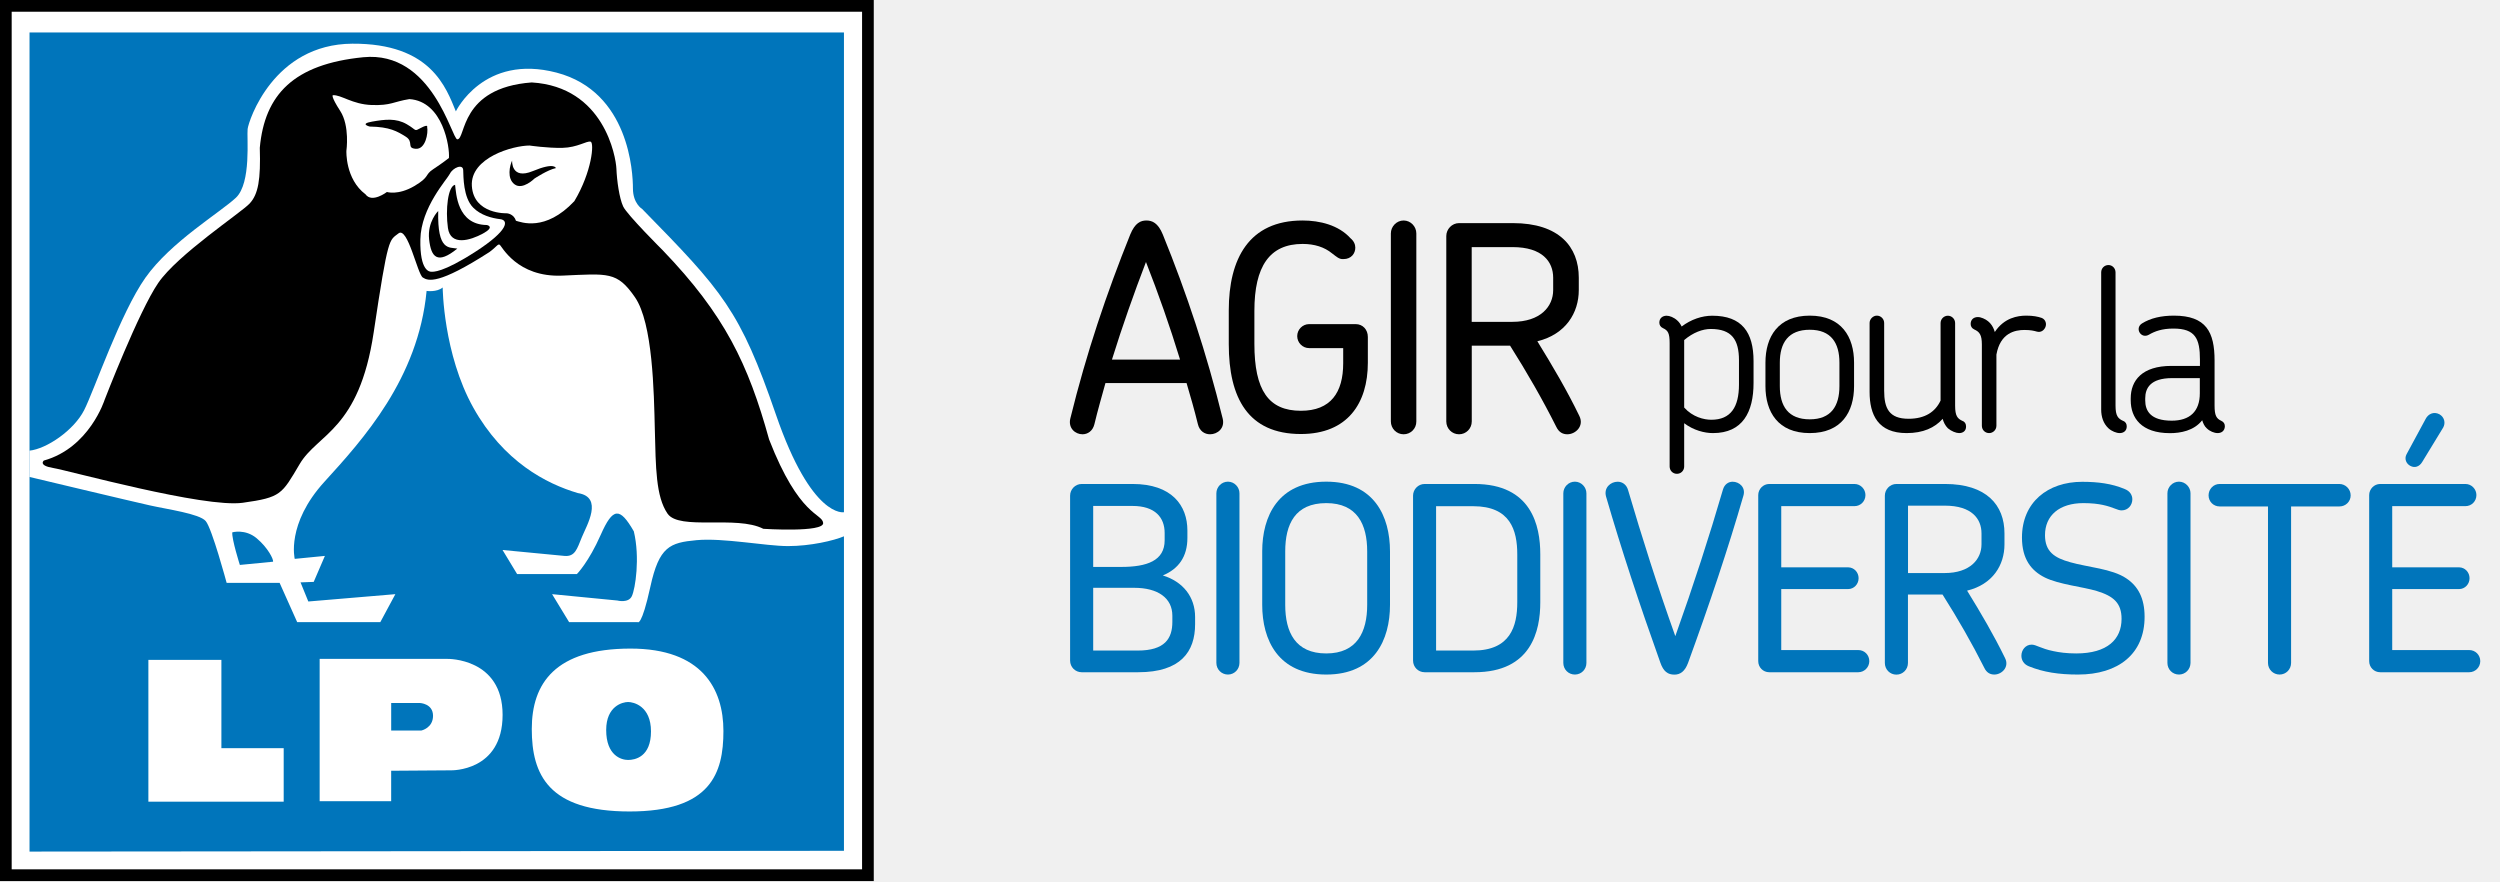
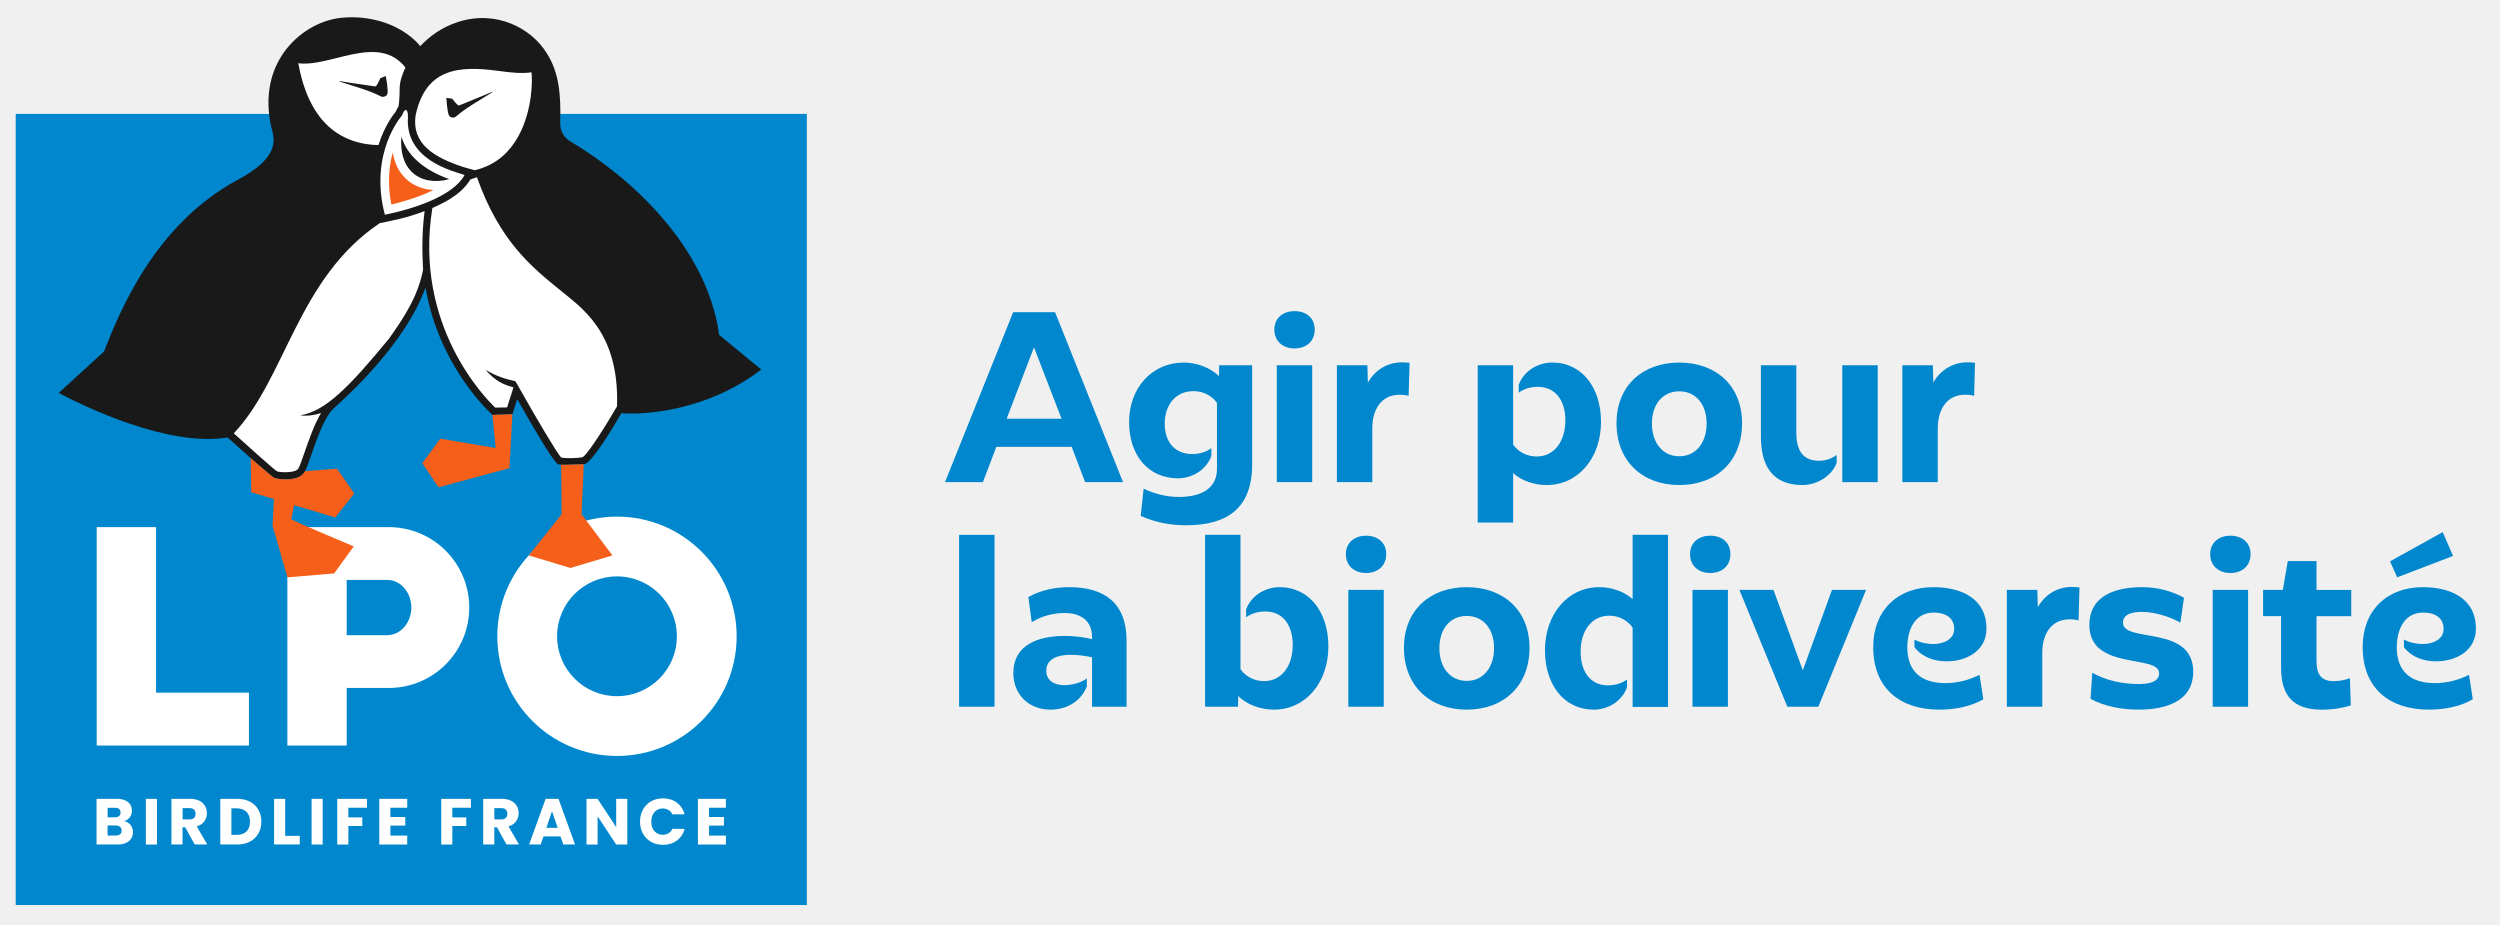
- <svg xmlns="http://www.w3.org/2000/svg" width="122" height="43" viewBox="0 0 122 43" fill="none">
-   <g clip-path="url(#clip0)">
-     <path d="M59.052 21.193C58.789 21.193 58.539 21.038 58.458 20.704C58.29 20.019 58.099 19.351 57.904 18.693H53.946C53.764 19.351 53.57 20.019 53.406 20.704C53.324 21.038 53.075 21.193 52.825 21.193C52.48 21.193 52.118 20.901 52.231 20.425C53.02 17.215 54.004 14.308 55.155 11.446C55.39 10.874 55.667 10.76 55.944 10.76C56.22 10.76 56.511 10.87 56.746 11.446C57.908 14.308 58.878 17.215 59.667 20.425C59.786 20.901 59.41 21.193 59.052 21.193ZM55.923 12.786C55.329 14.335 54.776 15.899 54.263 17.549H57.587C57.084 15.903 56.531 14.335 55.923 12.786Z" fill="black" />
-     <path d="M63.482 21.18C60.907 21.18 59.964 19.419 59.964 16.795V15.145C59.964 12.631 60.947 10.76 63.564 10.76C64.407 10.76 65.323 10.984 65.903 11.625C66.071 11.763 66.139 11.931 66.139 12.086C66.139 12.365 65.945 12.644 65.558 12.644C65.35 12.658 65.227 12.531 65.005 12.365C64.633 12.059 64.148 11.904 63.567 11.904C61.948 11.904 61.214 13.006 61.214 15.172V16.778C61.214 19.054 61.907 20.046 63.485 20.046C64.94 20.046 65.548 19.154 65.548 17.728V16.988H63.885C63.567 16.988 63.304 16.723 63.304 16.402C63.304 16.082 63.567 15.817 63.885 15.817H66.156C66.501 15.817 66.751 16.082 66.751 16.444V17.701C66.751 19.671 65.767 21.18 63.482 21.18Z" fill="black" />
-     <path d="M68.496 21.193C68.151 21.193 67.874 20.914 67.874 20.563V11.391C67.874 11.056 68.151 10.76 68.496 10.76C68.841 10.76 69.117 11.053 69.117 11.391V20.567C69.121 20.914 68.844 21.193 68.496 21.193Z" fill="black" />
-     <path d="M76.488 21.193C76.266 21.193 76.075 21.097 75.948 20.832C75.282 19.506 74.521 18.18 73.691 16.867H71.822V20.567C71.822 20.914 71.546 21.193 71.201 21.193C70.856 21.193 70.579 20.914 70.579 20.567V11.518C70.579 11.184 70.856 10.888 71.201 10.888H73.831C76.075 10.888 77.045 12.035 77.045 13.554V14.153C77.045 15.269 76.406 16.316 75.023 16.654C75.771 17.869 76.478 19.068 77.072 20.298C77.318 20.79 76.888 21.193 76.488 21.193ZM75.795 13.554C75.795 12.772 75.269 12.059 73.814 12.059H71.819V15.706H73.8C75.183 15.706 75.795 14.952 75.795 14.156V13.554Z" fill="black" />
-     <path d="M55.547 32.805H52.784C52.474 32.805 52.221 32.553 52.221 32.236V24.187C52.221 23.884 52.47 23.618 52.784 23.618H55.271C57.184 23.618 57.945 24.666 57.945 25.888V26.253C57.945 27.173 57.508 27.765 56.746 28.082C57.733 28.386 58.321 29.13 58.321 30.111V30.452C58.324 31.809 57.61 32.805 55.547 32.805ZM56.835 26.012C56.835 25.255 56.374 24.69 55.261 24.69H53.348V27.666H54.711C55.974 27.666 56.835 27.363 56.835 26.367V26.012ZM57.211 30.046C57.211 29.188 56.511 28.685 55.349 28.685H53.348V31.747H55.523C56.849 31.747 57.211 31.155 57.211 30.349V30.046Z" fill="#0075BB" />
-     <path d="M59.923 32.918C59.612 32.918 59.359 32.667 59.359 32.35V24.073C59.359 23.77 59.609 23.505 59.923 23.505C60.237 23.505 60.486 23.77 60.486 24.073V32.353C60.483 32.667 60.234 32.918 59.923 32.918Z" fill="#0075BB" />
-     <path d="M64.721 32.918C62.371 32.918 61.596 31.23 61.596 29.515V26.908C61.596 25.192 62.371 23.505 64.721 23.505C67.057 23.505 67.832 25.192 67.832 26.908V29.519C67.832 31.23 67.057 32.918 64.721 32.918ZM66.719 26.908C66.719 25.595 66.231 24.552 64.721 24.552C63.198 24.552 62.719 25.585 62.719 26.908V29.519C62.719 30.841 63.208 31.888 64.721 31.888C66.22 31.888 66.719 30.841 66.719 29.519V26.908Z" fill="#0075BB" />
-     <path d="M71.956 32.805H69.521C69.21 32.805 68.957 32.553 68.957 32.236V24.187C68.957 23.884 69.206 23.618 69.521 23.618H71.956C74.743 23.618 75.166 25.661 75.166 27.046V29.402C75.166 30.766 74.743 32.805 71.956 32.805ZM74.043 27.059C74.043 25.875 73.705 24.703 71.894 24.703H70.081V31.747H71.894C73.705 31.747 74.043 30.562 74.043 29.391V27.059Z" fill="#0075BB" />
-     <path d="M76.854 32.918C76.539 32.918 76.29 32.667 76.29 32.35V24.073C76.29 23.77 76.539 23.505 76.854 23.505C77.164 23.505 77.417 23.77 77.417 24.073V32.353C77.417 32.667 77.168 32.918 76.854 32.918Z" fill="#0075BB" />
-     <path d="M82.376 32.353C82.226 32.756 82.001 32.922 81.714 32.922C81.389 32.922 81.178 32.77 81.027 32.343C80.003 29.481 79.115 26.784 78.377 24.238C78.251 23.797 78.602 23.508 78.941 23.508C79.166 23.508 79.378 23.646 79.453 23.925C80.105 26.143 80.867 28.561 81.755 31.044C82.643 28.561 83.428 26.129 84.078 23.897C84.153 23.632 84.351 23.508 84.552 23.508C84.877 23.508 85.201 23.784 85.078 24.19C84.341 26.746 83.428 29.467 82.376 32.353Z" fill="#0075BB" />
-     <path d="M90.686 32.805H86.338C86.037 32.805 85.802 32.563 85.802 32.264V24.159C85.802 23.87 86.041 23.618 86.338 23.618H90.498C90.799 23.618 91.034 23.87 91.034 24.159C91.034 24.462 90.795 24.7 90.498 24.7H86.925V27.686H90.187C90.474 27.686 90.7 27.924 90.7 28.217C90.7 28.506 90.474 28.747 90.187 28.747H86.925V31.723H90.686C90.987 31.723 91.222 31.961 91.222 32.264C91.222 32.567 90.973 32.805 90.686 32.805Z" fill="#0075BB" />
-     <path d="M97.322 32.918C97.124 32.918 96.947 32.829 96.834 32.591C96.233 31.396 95.546 30.197 94.795 29.012H93.108V32.353C93.108 32.67 92.858 32.922 92.544 32.922C92.23 32.922 91.981 32.67 91.981 32.353V24.187C91.981 23.884 92.23 23.618 92.544 23.618H94.918C96.943 23.618 97.818 24.652 97.818 26.026V26.567C97.818 27.576 97.244 28.52 95.994 28.823C96.67 29.918 97.305 31.003 97.845 32.112C98.07 32.553 97.684 32.918 97.322 32.918ZM96.697 26.026C96.697 25.32 96.223 24.676 94.911 24.676H93.111V27.965H94.897C96.147 27.965 96.697 27.283 96.697 26.567V26.026Z" fill="#0075BB" />
-     <path d="M101.408 32.918C100.472 32.918 99.72 32.804 99.007 32.515C98.757 32.415 98.644 32.212 98.644 31.998C98.644 31.723 98.846 31.458 99.143 31.458C99.369 31.458 99.58 31.647 100.205 31.775C100.492 31.837 100.854 31.888 101.319 31.888C102.842 31.888 103.532 31.196 103.532 30.201C103.532 29.432 103.146 29.091 102.32 28.84C101.647 28.637 100.482 28.523 99.796 28.186C99.133 27.858 98.672 27.29 98.672 26.233C98.672 24.507 99.936 23.512 101.609 23.512C102.385 23.512 103.057 23.601 103.682 23.863C103.945 23.963 104.058 24.166 104.058 24.366C104.058 24.641 103.86 24.907 103.532 24.907C103.331 24.907 103.146 24.755 102.62 24.641C102.381 24.59 102.07 24.552 101.671 24.552C100.496 24.552 99.796 25.158 99.796 26.115C99.796 26.921 100.257 27.224 101.032 27.438C101.869 27.679 103.068 27.755 103.758 28.22C104.345 28.609 104.656 29.202 104.656 30.097C104.659 31.912 103.372 32.918 101.408 32.918Z" fill="#0075BB" />
-     <path d="M106.333 32.918C106.019 32.918 105.77 32.667 105.77 32.35V24.073C105.77 23.77 106.019 23.505 106.333 23.505C106.644 23.505 106.897 23.77 106.897 24.073V32.353C106.893 32.667 106.644 32.918 106.333 32.918Z" fill="#0075BB" />
-     <path d="M114.169 24.714H111.805V32.35C111.805 32.667 111.556 32.918 111.242 32.918C110.931 32.918 110.678 32.667 110.678 32.35V24.714H108.315C108.014 24.714 107.778 24.473 107.778 24.173C107.778 23.87 108.017 23.618 108.315 23.618H114.162C114.463 23.618 114.712 23.87 114.712 24.173C114.715 24.476 114.466 24.714 114.169 24.714Z" fill="#0075BB" />
-     <path d="M120.5 32.805H116.152C115.852 32.805 115.616 32.564 115.616 32.264V24.159C115.616 23.87 115.855 23.618 116.152 23.618H120.313C120.613 23.618 120.849 23.87 120.849 24.159C120.849 24.462 120.613 24.7 120.313 24.7H116.74V27.686H120.002C120.289 27.686 120.514 27.927 120.514 28.217C120.514 28.506 120.289 28.747 120.002 28.747H116.74V31.723H120.5C120.801 31.723 121.037 31.964 121.037 32.264C121.037 32.564 120.791 32.805 120.5 32.805ZM118.202 22.547C118.065 22.775 117.84 22.85 117.628 22.737C117.43 22.637 117.317 22.396 117.44 22.168L118.379 20.429C118.492 20.215 118.755 20.064 119.042 20.215C119.305 20.367 119.343 20.656 119.23 20.86L118.202 22.547Z" fill="#0075BB" />
-     <path d="M83.592 21.135C83.179 21.135 82.646 21 82.188 20.653V22.764C82.188 22.967 82.031 23.122 81.833 23.122C81.631 23.122 81.478 22.964 81.478 22.764V16.743C81.478 16.261 81.399 16.127 81.153 16.013C81.03 15.958 80.976 15.854 80.976 15.744C80.976 15.52 81.143 15.407 81.331 15.407C81.474 15.407 81.686 15.486 81.853 15.641C81.942 15.72 82.01 15.82 82.065 15.934C82.523 15.586 83.056 15.407 83.558 15.407C85.006 15.407 85.573 16.216 85.573 17.622V18.689C85.573 20.112 85.04 21.135 83.592 21.135ZM84.862 17.584C84.862 16.571 84.507 16.054 83.483 16.054C83.093 16.054 82.625 16.223 82.188 16.595V19.888C82.601 20.349 83.148 20.484 83.513 20.484C84.459 20.484 84.862 19.867 84.862 18.765V17.584Z" fill="black" />
-     <path d="M88.316 21.135C86.766 21.135 86.154 20.102 86.154 18.844V17.697C86.154 16.44 86.766 15.403 88.316 15.403C89.864 15.403 90.478 16.437 90.478 17.697V18.844C90.478 20.102 89.867 21.135 88.316 21.135ZM89.764 17.697C89.764 16.729 89.351 16.092 88.316 16.092C87.268 16.092 86.855 16.733 86.855 17.697V18.844C86.855 19.823 87.268 20.463 88.316 20.463C89.351 20.463 89.764 19.823 89.764 18.844V17.697Z" fill="black" />
-     <path d="M95.605 21.135C95.461 21.135 95.226 21.045 95.058 20.901C94.925 20.766 94.847 20.608 94.802 20.439C94.413 20.877 93.846 21.135 93.043 21.135C91.65 21.135 91.236 20.246 91.236 19.123V15.761C91.236 15.572 91.404 15.403 91.591 15.403C91.793 15.403 91.947 15.572 91.947 15.761V19.065C91.947 19.919 92.182 20.436 93.139 20.436C93.942 20.436 94.444 20.098 94.7 19.547V15.765C94.7 15.575 94.857 15.407 95.055 15.407C95.256 15.407 95.41 15.575 95.41 15.765V19.798C95.41 20.294 95.523 20.429 95.765 20.539C95.888 20.584 95.943 20.684 95.943 20.808C95.95 21.025 95.796 21.135 95.605 21.135Z" fill="black" />
-     <path d="M99.396 16.182C99.273 16.147 99.105 16.102 98.794 16.102C98.327 16.102 97.613 16.247 97.425 17.305V20.777C97.425 20.98 97.257 21.135 97.07 21.135C96.868 21.135 96.715 20.976 96.715 20.777V16.809C96.715 16.326 96.591 16.192 96.346 16.078C96.223 16.023 96.168 15.92 96.168 15.81C96.168 15.607 96.301 15.472 96.523 15.472C96.547 15.472 96.591 15.482 96.622 15.482C97.056 15.596 97.257 15.886 97.346 16.202C97.804 15.507 98.46 15.403 98.883 15.403C99.208 15.403 99.45 15.448 99.642 15.517C99.829 15.596 99.888 15.81 99.809 15.979C99.741 16.123 99.594 16.237 99.396 16.182Z" fill="black" />
-     <path d="M103.44 21.135C103.283 21.135 103.05 21.045 102.893 20.901C102.637 20.663 102.538 20.329 102.538 19.991V13.292C102.538 13.089 102.695 12.934 102.893 12.934C103.081 12.934 103.238 13.092 103.238 13.292V19.799C103.238 20.294 103.361 20.429 103.607 20.539C103.73 20.584 103.785 20.684 103.785 20.808C103.785 21.025 103.631 21.135 103.44 21.135Z" fill="black" />
-     <path d="M108.222 21.135C108.054 21.135 107.832 21.045 107.689 20.901C107.576 20.801 107.511 20.653 107.467 20.508C107.064 21.025 106.398 21.138 105.896 21.138C104.502 21.138 103.979 20.398 103.979 19.53V19.44C103.979 18.565 104.536 17.856 105.964 17.856H107.357V17.553C107.357 16.53 107.135 16.034 106.063 16.034C105.506 16.034 105.148 16.168 104.861 16.337C104.482 16.55 104.161 16.023 104.526 15.786C104.939 15.527 105.462 15.403 106.087 15.403C107.668 15.403 108.071 16.213 108.071 17.594V19.795C108.071 20.277 108.16 20.425 108.396 20.535C108.519 20.591 108.573 20.68 108.573 20.804C108.567 21.025 108.409 21.135 108.222 21.135ZM107.351 18.452H106.002C104.932 18.452 104.687 18.948 104.687 19.44V19.54C104.687 20.046 104.943 20.529 105.981 20.529C106.849 20.529 107.351 20.091 107.351 19.192V18.452Z" fill="black" />
-     <path d="M42.353 0.286H0.283V42.711H42.353V0.286Z" fill="white" />
-     <path d="M0 43V0H42.64V42.711V42.997H0V43ZM42.353 42.711V42.425V42.711ZM0.57 42.425H42.069V0.572H0.57V42.425Z" fill="black" />
-     <path d="M41.185 41.519V1.584H1.441V41.557L41.185 41.519Z" fill="#0075BB" />
-     <path d="M22.246 5.435C21.771 4.288 21.036 2.108 17.191 2.132C13.345 2.156 12.132 5.89 12.084 6.296C12.037 6.703 12.272 8.928 11.514 9.648C10.752 10.364 8.331 11.804 7.098 13.55C5.865 15.3 4.604 19.034 4.106 20.015C3.607 20.997 2.278 21.906 1.435 21.992V23.274C1.435 23.274 6.455 24.473 7.309 24.662C8.163 24.855 9.731 25.068 10.038 25.427C10.346 25.788 11.06 28.444 11.06 28.444H13.645L14.502 30.359H18.56L19.294 28.995L15.046 29.353L14.666 28.42L15.309 28.396L15.855 27.128L14.383 27.273C14.383 27.273 13.956 25.571 15.831 23.512C17.706 21.452 20.411 18.483 20.818 14.198C20.818 14.198 21.317 14.27 21.603 14.029C21.603 14.029 21.627 17.26 23.099 19.895C24.572 22.53 26.658 23.608 28.202 24.063C29.463 24.262 28.629 25.64 28.393 26.219C28.158 26.794 28.062 27.176 27.54 27.128C27.017 27.08 24.524 26.839 24.524 26.839L25.234 28.013H28.154C28.154 28.013 28.725 27.438 29.316 26.098C29.91 24.758 30.241 24.734 30.931 25.93C31.239 27.221 31.003 28.73 30.836 29.088C30.672 29.45 30.125 29.305 30.125 29.305L26.942 28.995L27.772 30.359H31.119C31.119 30.359 31.307 30.6 31.737 28.637C32.164 26.673 32.687 26.481 33.992 26.36C35.296 26.239 37.363 26.649 38.456 26.649C39.549 26.649 40.686 26.384 41.188 26.171V24.996C41.188 24.996 39.62 25.33 37.865 20.232C36.109 15.131 35.279 14.222 31.338 10.199C31.338 10.199 30.887 9.937 30.887 9.193C30.887 8.449 30.72 4.478 27.16 3.544C23.598 2.611 22.246 5.435 22.246 5.435Z" fill="white" />
-     <path d="M22.317 6.799C22.047 6.799 21.115 2.459 17.726 2.793C14.338 3.131 12.914 4.612 12.678 7.213C12.726 8.759 12.607 9.479 12.18 9.934C11.753 10.388 8.668 12.424 7.719 13.812C6.769 15.2 5.106 19.509 5.106 19.509C5.106 19.509 4.368 21.855 2.138 22.475C2.138 22.475 1.854 22.716 2.589 22.837C3.323 22.954 9.973 24.8 11.848 24.535C13.723 24.273 13.747 24.128 14.625 22.644C15.503 21.159 17.521 20.99 18.235 16.227C18.946 11.463 18.994 11.749 19.444 11.391C19.895 11.029 20.373 13.378 20.633 13.543C20.893 13.712 21.391 13.905 23.885 12.3C24.24 12.038 24.288 11.894 24.383 11.942C24.479 11.99 25.217 13.547 27.447 13.45C29.681 13.354 30.108 13.237 30.986 14.505C31.86 15.775 31.911 19.127 31.956 20.97C32.003 22.812 32.003 24.228 32.574 25.062C33.141 25.902 35.945 25.134 37.25 25.806C37.25 25.806 40.218 25.998 40.17 25.52C40.122 25.041 39.005 25.234 37.533 21.448C36.512 17.763 35.371 15.366 32.335 12.207C32.335 12.207 30.603 10.485 30.412 10.078C30.221 9.672 30.104 8.811 30.081 8.236C30.057 7.66 29.486 4.237 25.948 4.023C22.413 4.285 22.744 6.799 22.317 6.799Z" fill="black" />
-     <path d="M21.908 7.709C21.955 7.199 21.624 4.946 19.978 4.836C19.185 4.963 19.09 5.156 18.14 5.125C17.191 5.094 16.637 4.612 16.241 4.647C16.241 4.647 16.128 4.681 16.603 5.415C17.078 6.148 16.904 7.361 16.904 7.361C16.904 7.361 16.842 8.735 17.836 9.482C18.154 9.927 18.881 9.369 18.881 9.369C18.881 9.369 19.418 9.544 20.213 9.083C21.003 8.618 20.702 8.542 21.146 8.253C21.59 7.963 21.908 7.709 21.908 7.709Z" fill="white" />
-     <path d="M20.845 6.193C20.906 6.496 20.766 7.295 20.291 7.261C19.817 7.23 20.213 6.927 19.799 6.668C19.39 6.413 19.024 6.19 18.044 6.176C18.044 6.176 17.521 6.048 18.157 5.935C18.792 5.824 19.328 5.759 19.851 6.062C20.373 6.365 20.182 6.431 20.547 6.238C20.906 6.048 20.845 6.193 20.845 6.193Z" fill="black" />
-     <path d="M23.093 10.133C22.601 9.641 22.618 8.618 22.604 8.298C22.587 7.977 22.099 8.187 21.955 8.477C21.812 8.763 20.545 10.12 20.514 11.683C20.483 13.247 20.972 13.261 21.05 13.261C21.129 13.261 21.59 13.326 23.219 12.272C24.848 11.218 24.818 10.74 24.408 10.695C23.998 10.647 23.455 10.502 23.093 10.133Z" fill="white" />
-     <path d="M22.208 9.018C22.262 9.427 22.3 10.964 23.759 10.981C23.759 10.981 24.185 11.06 23.567 11.398C22.949 11.732 21.986 12.021 21.859 11.126C21.733 10.23 21.859 9.083 22.208 9.018Z" fill="black" />
-     <path d="M22.317 12.131C21.918 12.056 21.337 12.259 21.385 10.295C21.385 10.295 20.845 10.822 20.941 11.684C21.037 12.545 21.337 12.93 22.317 12.131Z" fill="black" />
-     <path d="M25.845 7.102C25.036 7.102 22.935 7.691 23.027 9.083C23.12 10.471 24.735 10.409 24.735 10.409C24.735 10.409 25.07 10.426 25.179 10.774C25.418 10.836 26.603 11.332 28.028 9.817C28.882 8.394 29.011 6.958 28.82 6.913C28.629 6.865 28.185 7.199 27.444 7.216C26.703 7.23 25.845 7.102 25.845 7.102Z" fill="white" />
-     <path d="M24.991 7.836C24.878 8.074 24.721 8.714 25.117 9C25.51 9.286 26.081 8.714 26.081 8.714C26.081 8.714 26.73 8.284 27.126 8.204C27.126 8.204 27.078 7.901 26.002 8.349C24.93 8.793 24.991 7.836 24.991 7.836Z" fill="black" />
-     <path d="M11.705 27.569C11.705 27.569 11.302 26.302 11.336 25.978C11.336 25.978 11.964 25.799 12.521 26.264C13.078 26.729 13.351 27.294 13.327 27.411L11.705 27.569Z" fill="#0075BB" />
-     <path d="M10.804 32.202H7.241V39.122H13.844V36.511H10.804V32.202Z" fill="white" />
-     <path d="M19.089 37.613V39.098H15.599V32.154H21.842C21.842 32.154 24.527 32.105 24.527 34.885C24.527 37.661 22.01 37.592 22.01 37.592L19.089 37.613Z" fill="white" />
-     <path d="M20.562 35.65H19.09V34.306H20.49C20.49 34.306 21.132 34.331 21.132 34.93C21.132 35.529 20.562 35.65 20.562 35.65Z" fill="#0075BB" />
-     <path d="M30.77 31.651C27.092 31.651 25.951 33.349 25.951 35.577C25.951 37.802 26.761 39.6 30.723 39.6C34.688 39.6 35.303 37.733 35.303 35.674C35.303 33.614 34.258 31.651 30.77 31.651Z" fill="white" />
-     <path d="M29.582 35.626C29.582 36.872 30.32 37.086 30.651 37.086C30.986 37.086 31.768 36.941 31.768 35.694C31.768 34.451 30.914 34.258 30.651 34.258C30.388 34.258 29.582 34.451 29.582 35.626Z" fill="#0075BB" />
+ <svg xmlns="http://www.w3.org/2000/svg" version="1.1" id="Logo_LPO" x="0px" y="0px" viewBox="0 0 1192.55 441.18" xml:space="preserve" width="1192.55" height="441.18">
+   <defs id="defs12" />
+   <style type="text/css" id="style1">
+ 	.st0{fill:none;}
+ 	.st1{fill:#0087CD;}
+ 	.st2{fill:#FFFFFF;}
+ 	.st3{fill:#191919;}
+ 	.st4{fill:#F55F19;}
+ </style>
+   <g id="g12" transform="matrix(1.33137,0,0,1.33137,-65.11927,-64.38824)">
+     <g id="g2">
+       <g id="g1">
+         <rect class="st0" width="895.584" height="330.895" id="rect1" x="49.242" y="48.362" style="stroke-width:0.837" />
+       </g>
+     </g>
+     <g id="g11">
+       <g id="g10">
+         <g id="g5">
+           <g id="g4">
+             <g id="g3">
+               <rect x="54.54" y="89.17" class="st1" width="283.46" height="283.46" id="rect2" />
+               <path class="st2" d="M 138.1,296.55 H 104.83 V 237.22 H 83.56 v 78.25 h 54.54 z m 35.04,-1.7 h 15.09 c 15.91,0 28.81,-12.9 28.81,-28.81 0,-15.91 -12.9,-28.81 -28.81,-28.81 h -36.36 v 78.25 h 21.27 z m 0,-38.71 h 14.51 c 4.76,0 8.63,4.44 8.63,9.9 0,5.46 -3.87,9.9 -8.63,9.9 h -14.51 z m 96.83,63.08 c 23.68,0 42.88,-19.2 42.88,-42.88 0,-23.68 -19.2,-42.88 -42.88,-42.88 -23.68,0 -42.88,19.2 -42.88,42.88 0,23.69 19.2,42.88 42.88,42.88 z m 0,-64.34 c 11.86,0 21.46,9.61 21.46,21.46 0,11.86 -9.61,21.46 -21.46,21.46 -11.85,0 -21.46,-9.61 -21.46,-21.46 0,-11.85 9.61,-21.46 21.46,-21.46 z M 93.39,342.55 c 0.84,-0.25 1.51,-0.69 2.02,-1.33 0.5,-0.64 0.76,-1.44 0.76,-2.4 0,-1.3 -0.47,-2.34 -1.41,-3.1 -0.94,-0.76 -2.24,-1.14 -3.9,-1.14 H 83.5 v 16.35 h 7.62 c 1.71,0 3.04,-0.4 4,-1.2 0.95,-0.8 1.43,-1.88 1.43,-3.25 0,-0.95 -0.29,-1.79 -0.86,-2.53 -0.6,-0.73 -1.36,-1.2 -2.3,-1.4 z m -5.92,-4.77 h 2.61 c 0.65,0 1.15,0.15 1.5,0.44 0.35,0.3 0.52,0.72 0.52,1.28 0,0.56 -0.17,0.98 -0.52,1.27 -0.35,0.29 -0.85,0.43 -1.5,0.43 h -2.61 z m 4.48,9.49 c -0.36,0.3 -0.88,0.45 -1.55,0.45 h -2.94 v -3.61 h 2.89 c 0.67,0 1.19,0.16 1.57,0.49 0.38,0.33 0.57,0.78 0.57,1.35 0.01,0.58 -0.17,1.02 -0.54,1.32 z m 177.74,-2.55 -6.66,-10.13 h -3.98 v 16.35 h 3.98 v -10.09 l 6.66,10.09 h 3.98 v -16.35 h -3.98 z m -168.52,6.22 h 3.98 v -16.35 h -3.98 z m 185.22,-12.91 c 0.76,0 1.44,0.18 2.04,0.54 0.6,0.36 1.06,0.88 1.39,1.56 h 4.38 c -0.47,-1.77 -1.39,-3.17 -2.77,-4.19 -1.38,-1.03 -3.04,-1.54 -4.98,-1.54 -1.58,0 -3,0.35 -4.25,1.06 -1.25,0.71 -2.23,1.69 -2.92,2.96 -0.7,1.27 -1.05,2.71 -1.05,4.32 0,1.62 0.35,3.05 1.05,4.31 0.7,1.26 1.67,2.24 2.92,2.95 1.25,0.71 2.67,1.06 4.25,1.06 1.94,0 3.6,-0.51 4.98,-1.53 1.38,-1.02 2.31,-2.41 2.77,-4.18 h -4.38 c -0.33,0.68 -0.79,1.2 -1.39,1.56 -0.6,0.36 -1.28,0.54 -2.04,0.54 -1.23,0 -2.22,-0.43 -2.98,-1.28 -0.76,-0.85 -1.14,-1.99 -1.14,-3.42 0,-1.43 0.38,-2.57 1.14,-3.42 0.76,-0.85 1.75,-1.3 2.98,-1.3 z m 12.58,12.91 h 10.02 v -3.19 h -6.03 v -3.59 h 5.33 v -3.08 h -5.33 v -3.31 h 6.03 v -3.19 H 298.97 Z M 138.49,335.61 c -1.29,-0.68 -2.8,-1.03 -4.52,-1.03 h -6.13 v 16.35 h 6.13 c 1.71,0 3.21,-0.34 4.51,-1.03 1.3,-0.68 2.3,-1.65 3.01,-2.89 0.71,-1.24 1.06,-2.66 1.06,-4.26 0,-1.62 -0.35,-3.04 -1.06,-4.28 -0.72,-1.22 -1.71,-2.18 -3,-2.86 z m -1.26,10.65 c -0.84,0.82 -2.01,1.23 -3.52,1.23 h -1.89 v -9.5 h 1.89 c 1.51,0 2.68,0.42 3.52,1.26 0.84,0.84 1.26,2.01 1.26,3.52 0,1.5 -0.42,2.66 -1.26,3.49 z m 107.18,-11.68 -5.92,16.35 h 4.17 l 0.98,-2.89 h 6.1 l 0.98,2.89 h 4.22 l -5.92,-16.35 z m 0.28,10.39 2,-5.99 2.03,5.99 z m -74.94,5.97 h 3.98 v -6.62 h 4.99 v -3.1 h -4.99 v -3.45 h 6.66 v -3.19 h -10.65 v 16.36 z m 37.25,0 h 3.98 v -6.62 h 4.99 v -3.1 h -4.99 v -3.45 h 6.66 v -3.19 H 207 Z m -46.45,0 h 3.98 v -16.35 h -3.98 z m 24.25,0 h 10.02 v -3.19 h -6.03 v -3.59 h 5.33 v -3.08 h -5.33 v -3.31 h 6.03 v -3.19 H 184.8 Z m -62.68,-8.3 c 0.61,-0.85 0.92,-1.83 0.92,-2.91 0,-0.96 -0.23,-1.84 -0.68,-2.62 -0.45,-0.78 -1.13,-1.4 -2.04,-1.85 -0.91,-0.45 -2.01,-0.68 -3.3,-0.68 h -6.69 v 16.35 h 3.98 v -6.17 h 0.96 l 3.4,6.17 h 4.5 l -3.77,-6.48 c 1.2,-0.34 2.11,-0.95 2.72,-1.81 z m -3.68,-1.23 c -0.37,0.36 -0.91,0.54 -1.64,0.54 h -2.47 v -4.05 h 2.47 c 0.73,0 1.28,0.18 1.64,0.54 0.36,0.36 0.55,0.85 0.55,1.47 0,0.64 -0.18,1.14 -0.55,1.5 z m 115.38,1.23 c 0.61,-0.85 0.92,-1.83 0.92,-2.91 0,-0.96 -0.23,-1.84 -0.68,-2.62 -0.45,-0.78 -1.13,-1.4 -2.04,-1.85 -0.91,-0.45 -2.01,-0.68 -3.3,-0.68 h -6.69 v 16.35 h 3.98 v -6.17 h 0.96 l 3.4,6.17 h 4.5 l -3.77,-6.48 c 1.21,-0.34 2.11,-0.95 2.72,-1.81 z m -3.68,-1.23 c -0.37,0.36 -0.91,0.54 -1.64,0.54 h -2.47 v -4.05 h 2.47 c 0.73,0 1.28,0.18 1.64,0.54 0.36,0.36 0.55,0.85 0.55,1.47 0,0.64 -0.18,1.14 -0.55,1.5 z m -79.05,-6.83 h -3.98 v 16.35 h 9.2 v -3.08 h -5.22 z" id="path2" />
+             </g>
+           </g>
+         </g>
+         <path class="st3" d="m 306.58,168.36 c -4.44,-32.28 -32.8,-57.23 -53.27,-69.29 -2.32,-1.37 -3.75,-3.86 -3.68,-6.55 0.28,-10.21 -0.35,-18.05 -4.8,-25.06 -5.49,-8.95 -18.04,-15.66 -31.81,-11.23 -6.13,1.97 -10.55,5.47 -13.52,8.66 -0.68,-0.83 -1.46,-1.64 -2.34,-2.43 -6.4,-5.75 -16.01,-8.65 -25.72,-7.75 -8.03,0.74 -16.06,5.58 -20.95,12.62 -3.81,5.47 -7.57,14.86 -3.9,28.51 1.64,6.1 -2.3,11.47 -12.4,16.89 -30.14,16.17 -42.65,47.97 -48,61.56 0,0 -15.34,14.04 -16.24,14.85 9.3,4.92 39.16,19.45 60.52,15.97 2.99,2.71 11.49,10.41 16.41,14.33 0.69,0.4 2.49,0.67 4.46,0.67 2.43,0 5.24,-0.5 6.51,-2.38 l 0.37,-0.56 c 0.56,-1.08 1.2,-2.91 2.18,-5.73 1.83,-5.29 4.6,-13.27 7.71,-16.42 6.16,-5.56 26.04,-23.72 33.26,-43.6 4.99,28.99 23.98,45.59 23.98,45.59 l 7.16,-0.23 1.72,-5.41 c 12.88,22.75 14.2,23.17 14.77,23.35 0.24,0.08 0.55,0.14 0.92,0.19 l 8.15,-0.21 c 0.14,-0.03 0.27,-0.06 0.39,-0.1 2.37,-0.71 8.38,-10.07 13.08,-18.2 8.1,0.67 30.72,-0.71 50.11,-15.64 -0.57,-0.48 -15.07,-12.4 -15.07,-12.4 z" id="path5" />
+         <path class="st2" d="m 184.98,128.31 c -29.53,19.85 -33.5,55.35 -52.3,75.32 3.49,3.16 14.42,13 15.48,13.61 0.94,0.38 6.47,0.73 7.61,-0.94 0.48,-0.7 1.32,-3.14 2.21,-5.71 1.55,-4.47 3.54,-10.21 5.97,-14.25 -2.47,0.83 -5.03,1.16 -7.5,0.82 8.87,-1.33 17.43,-9.93 31.83,-27.45 5.34,-7.53 10.39,-15.13 12.22,-24.71 -0.21,-4.8 -0.63,-11.64 0.54,-21.01 -6.4,2.5 -11.98,3.49 -16.06,4.32 z m 64.4,23.83 c -10.1,-8.21 -21.52,-17.49 -29.59,-40.29 l -2.35,0.81 c -3.73,6.27 -11.62,9.24 -13.61,10.23 -6.83,42.12 19.14,68.32 22.51,71.51 l 4.26,-0.06 2.29,-7.21 c -3.38,-0.84 -6.66,-2.29 -9.99,-6.26 3.46,2.11 7.03,3.33 10.68,4.08 l 1.47,2.56 c 6.19,10.99 13.41,23.21 14.94,24.79 2.16,0.4 6.4,0.21 7.74,-0.18 1.12,-0.57 5.63,-6.84 11.99,-17.71 l 0.26,-0.45 c 0.94,-26.91 -13.17,-35.64 -20.6,-41.82 z M 172.46,97.61 c 4,1.94 8.18,2.66 12.06,2.73 2.11,-6.8 5.32,-10.93 6.18,-11.95 0.24,-0.72 0.58,-1.35 1,-1.86 l 0.01,-0.04 c 0.01,-0.03 0.41,-2.56 0.39,-6.28 -0.01,-2.22 0.74,-4.91 2.08,-7.65 -1.11,-1.41 -2.35,-2.54 -3.71,-3.4 -5.93,-3.75 -13.56,-1.85 -20.93,-0.01 -4.94,1.23 -9.65,2.4 -13.74,1.88 2.4,13.44 8,22.38 16.66,26.58 z m 42.53,10.63 c 0.8,0.25 3.84,1.07 3.84,1.07 0,0 0.24,0.03 0.38,-0.01 l 2.2,-0.63 c 5.7,-1.96 10.15,-5.85 13.29,-11.61 5,-9.19 5.02,-19.97 4.64,-22.79 -3.37,0.52 -7.43,0.11 -11.68,-0.48 -14.78,-2.05 -26.19,-0.74 -29.81,15.75 -1.57,10.44 6.65,15.24 17.14,18.7 z m 0.37,2.81 c -4.4,-1.43 -21.4,-5.5 -20.28,-20.76 0.04,-1.71 -0.4,-3.09 -1.19,-2.34 -0.53,0.45 -0.89,1.71 -0.89,1.71 0,0 -12.03,13.31 -6.2,35.64 2.57,-0.51 9.04,-1.93 15.26,-4.49 6.81,-2.78 11.4,-6.16 13.3,-9.76 z" id="path6" />
+         <path class="st4" d="m 194.61,112.66 c -2.68,-2.41 -4.35,-5.72 -4.96,-9.69 -1.35,4.83 -2.01,11.1 -0.51,18.67 3.1,-0.73 9.6,-2.47 15.11,-5.2 -3.7,-0.18 -7.06,-1.45 -9.64,-3.78 z" id="path7" />
+         <path class="st4" d="m 169.02,233.78 6.82,-8.6 -6.19,-8.9 -11.41,0.88 v 0 l -0.37,0.56 c -1.28,1.88 -4.08,2.38 -6.51,2.38 -1.98,0 -3.77,-0.27 -4.46,-0.67 -2.26,-1.8 -5.27,-4.39 -8.16,-6.94 l 0.18,12.23 8.14,2.45 -0.49,9.31 -0.01,0.18 5.33,18.56 16.73,-1.4 7.04,-9.69 c 0,0 -20.29,-8.48 -22.43,-9.74 l 1.11,-5.03 z" id="path8" />
+         <path class="st4" d="m 257.27,232.61 0.8,-17.91 -8.15,0.21 c 0.1,2.86 0.18,11.71 0.21,17.7 l -11.76,14.76 14.91,4.49 15.07,-4.49 z m -30.77,-23.72 -19.84,-3.36 -6.44,8.81 5.83,8.61 25.38,-6.85 1.07,-19.32 -7.16,0.23 z" id="path9" />
+         <path class="st3" d="m 185.21,76.34 c -0.32,0.53 -1.25,3.09 -1.91,2.98 -3.46,-0.55 -8.63,-1.19 -12.16,-1.82 -0.72,-0.13 -0.9,-0.04 -0.32,0.16 4.9,1.65 10.23,2.99 14.75,5.32 0.92,0.28 1.96,-0.23 2.17,-1.07 0.34,-1.38 -0.6,-6.32 -0.6,-6.32 z m 7.52,20.92 c -0.49,5.61 0.88,10.15 4.03,12.99 3.21,2.89 8.04,3.7 13.1,2.3 -9.4,-3.43 -15.14,-8.57 -17.13,-15.29 z m 32.1,-15.83 c -3.27,1.46 -8.13,3.33 -11.36,4.7 -0.62,0.26 -2.13,-2 -2.58,-2.43 l -2.06,-0.26 c 0,0 0.28,5.03 0.95,6.28 0.41,0.77 1.53,1 2.36,0.51 3.83,-3.35 8.67,-5.94 13.03,-8.73 0.53,-0.33 0.33,-0.37 -0.34,-0.07 z" id="path10" />
+       </g>
+       <path class="st1" d="m 743.21,201.7 c 0,-6.28 2.97,-11.92 9.8,-11.92 1.13,0 2.17,0.08 3.21,0.4 l 0.32,-11.84 c -0.88,-0.08 -1.85,-0.16 -2.73,-0.16 -5.22,0 -9.64,2.74 -12.21,7.25 l -0.16,-6.2 h -10.93 v 41.87 h 12.69 v -19.4 z m -21.53,-22.47 h -12.69 v 41.87 h 12.69 z m 206.14,68.32 -3.7,-8.53 -18.88,10.47 2.57,5.72 z M 591.05,217.88 c 3.05,2.74 7.63,4.27 11.97,4.27 11.49,0 19.52,-9.82 19.52,-22.63 0,-12.24 -6.75,-21.26 -17.51,-21.26 -4.74,0 -9.96,2.66 -11.97,7.97 v 2.82 c 1.69,-1.21 3.94,-2.09 6.83,-2.09 6.43,0 9.88,4.99 9.88,12 0,7.41 -3.86,12.96 -10.28,12.96 -3.37,0 -6.51,-1.53 -8.44,-4.27 v -28.42 h -12.69 v 56.36 h 12.69 z m -84.67,3.22 h 12.69 v -41.87 h -12.69 z m 188.31,1.05 c 4.58,0 10.28,-2.66 12.29,-7.97 v -2.82 c -1.69,1.29 -3.78,2.09 -6.35,2.09 -5.86,0 -8.11,-3.87 -8.11,-9.98 v -24.24 h -12.69 v 25.52 c -0.01,10.31 4.01,17.4 14.86,17.4 z M 512.73,173.2 c 4.34,0 7.23,-2.66 7.23,-6.76 0,-4.03 -2.89,-6.6 -7.23,-6.6 -4.26,0 -7.23,2.58 -7.23,6.6 0,4.1 2.97,6.76 7.23,6.76 z m 61.7,85.54 c -13.1,0 -22.49,8.21 -22.49,21.74 0,13.69 9.4,22.14 22.49,22.14 13.17,0 22.49,-8.45 22.49,-22.14 0,-13.45 -9.32,-21.74 -22.49,-21.74 z m 0,33.58 c -5.95,0 -9.8,-4.83 -9.8,-11.76 0,-6.84 3.86,-11.51 9.8,-11.51 5.94,0 9.8,4.67 9.8,11.51 0,6.93 -3.86,11.76 -9.8,11.76 z m 98.65,-92.31 c 0,-13.45 -9.32,-21.74 -22.49,-21.74 -13.1,0 -22.49,8.21 -22.49,21.74 0,13.69 9.4,22.14 22.49,22.14 13.17,0 22.49,-8.45 22.49,-22.14 z m -22.5,11.83 c -5.95,0 -9.8,-4.83 -9.8,-11.76 0,-6.84 3.86,-11.51 9.8,-11.51 5.94,0 9.8,4.67 9.8,11.51 0.01,6.93 -3.85,11.76 -9.8,11.76 z M 532.01,301.58 H 544.7 V 259.71 H 532.01 Z M 661.67,240.3 c -4.26,0 -7.23,2.58 -7.23,6.6 0,4.11 2.97,6.76 7.23,6.76 4.34,0 7.23,-2.66 7.23,-6.76 0,-4.02 -2.89,-6.6 -7.23,-6.6 z m -27.8,22.71 c -3.05,-2.74 -7.63,-4.27 -11.89,-4.27 -11.49,0 -19.52,9.82 -19.52,22.62 0,12.24 6.75,21.26 17.51,21.26 4.74,0 9.88,-2.66 11.89,-7.97 v -2.82 c -1.69,1.21 -3.94,2.09 -6.83,2.09 -6.35,0 -9.8,-4.99 -9.8,-12.08 0,-7.33 3.86,-12.88 10.28,-12.88 3.37,0 6.43,1.53 8.36,4.27 v 28.42 h 12.69 v -61.67 h -12.69 z m 60.98,25.52 -10.52,-28.82 h -12.21 l 17.19,41.87 h 11.09 l 17.11,-41.87 H 705.3 Z M 538.35,240.3 c -4.26,0 -7.23,2.58 -7.23,6.6 0,4.11 2.97,6.76 7.23,6.76 4.34,0 7.23,-2.66 7.23,-6.76 0.01,-4.02 -2.89,-6.6 -7.23,-6.6 z m 15.59,-61.95 c -0.88,-0.08 -1.85,-0.16 -2.73,-0.16 -5.22,0 -9.64,2.74 -12.21,7.25 l -0.16,-6.2 h -10.93 v 41.87 h 12.69 v -19.4 c 0,-6.28 2.97,-11.92 9.8,-11.92 1.12,0 2.17,0.08 3.21,0.4 z m 101.38,123.23 h 12.69 V 259.71 H 655.32 Z M 878.89,249.4 h -10.28 l -1.77,10.31 h -7.07 v 9.42 h 6.43 v 18.44 c 0,10.31 4.58,15.06 14.62,15.06 4.26,0 7.87,-0.72 10.36,-1.53 l -0.32,-9.74 c -1.53,0.56 -3.45,1.05 -5.86,1.05 -4.26,0 -6.1,-2.26 -6.1,-7.25 v -16.02 h 12.45 v -9.42 H 878.9 V 249.4 Z m -30.85,-9.1 c -4.26,0 -7.23,2.58 -7.23,6.6 0,4.11 2.97,6.76 7.23,6.76 4.34,0 7.23,-2.66 7.23,-6.76 0,-4.02 -2.89,-6.6 -7.23,-6.6 z m -106.36,38.81 c -2.25,0 -4.9,-0.48 -6.83,-1.61 v 2.74 c 2.81,3.62 7.07,5.07 11.57,5.07 7.07,0 14.22,-3.78 14.22,-11.67 0,-11.19 -9.48,-14.9 -19.04,-14.9 -12.93,0 -21.53,8.45 -21.53,21.42 0,14.82 9.56,22.46 23.78,22.46 5.22,0 11.17,-1.05 15.67,-3.7 l -1.36,-8.78 c -3.78,1.93 -8.03,2.98 -12.21,2.98 -8.51,0 -13.66,-4.03 -13.66,-12.88 0,-6.04 2.57,-12.4 9.48,-12.4 3.86,0 7.31,1.61 7.31,5.88 -0.01,3.94 -4.18,5.39 -7.4,5.39 z m 179.63,14.01 c -8.51,0 -13.66,-4.03 -13.66,-12.88 0,-6.04 2.57,-12.4 9.48,-12.4 3.86,0 7.31,1.61 7.31,5.88 0,3.94 -4.18,5.39 -7.39,5.39 -2.25,0 -4.9,-0.48 -6.83,-1.61 v 2.74 c 2.81,3.62 7.07,5.07 11.57,5.07 7.07,0 14.22,-3.78 14.22,-11.67 0,-11.19 -9.48,-14.9 -19.04,-14.9 -12.93,0 -21.53,8.45 -21.53,21.42 0,14.82 9.56,22.46 23.78,22.46 5.22,0 11.17,-1.05 15.67,-3.7 l -1.36,-8.78 c -3.79,1.94 -8.04,2.98 -12.22,2.98 z m -79.61,8.46 h 12.69 V 259.71 H 841.7 Z m -32.14,-30.12 c 0,-3.46 4.18,-3.87 6.91,-3.87 4.42,0 10.28,1.85 13.66,3.87 l 1.29,-8.94 c -4.58,-2.5 -9.72,-3.78 -14.94,-3.78 -9.48,0 -18.96,2.9 -18.96,13.61 0,16.43 24.99,10.31 24.99,17.23 0,3.54 -4.66,3.86 -7.23,3.86 -5.78,0 -11.57,-1.13 -16.71,-4.03 l -0.64,9.34 c 5.3,2.82 11.33,3.86 17.27,3.86 9.08,0 19.52,-2.58 19.52,-13.61 -0.01,-16.89 -25.16,-10.13 -25.16,-17.54 z m -30.52,-5.55 -0.16,-6.2 h -10.93 v 41.87 h 12.69 v -19.4 c 0,-6.28 2.97,-11.92 9.8,-11.92 1.13,0 2.17,0.08 3.21,0.4 l 0.32,-11.84 c -0.88,-0.08 -1.85,-0.16 -2.73,-0.16 -5.21,0 -9.63,2.74 -12.2,7.25 z M 437.7,221.1 h 13.58 L 426.94,160.23 H 411.92 L 387.5,221.1 h 13.58 l 4.82,-12.64 h 26.99 z m -28.12,-22.7 9.8,-25.6 9.88,25.6 z m -17.03,103.18 h 12.69 v -61.59 h -12.69 z m 39.52,-42.84 c -5.06,0 -10.12,0.97 -14.7,3.54 l 1.2,9.02 c 3.62,-2.25 7.71,-3.3 11.81,-3.3 5.46,0 9.8,2.5 9.8,8.62 v 0.72 c -3.21,-0.72 -6.43,-1.13 -9.8,-1.13 -9.64,0 -18.4,3.3 -18.4,13.29 0,7.57 5.38,13.12 13.34,13.12 5.3,0 10.77,-2.58 13.01,-8.37 v -2.82 c -1.93,1.45 -5.06,2.42 -8.03,2.42 -3.78,0 -6.51,-1.69 -6.51,-5.23 0,-4.11 3.94,-5.64 8.68,-5.64 2.49,0 5.14,0.32 7.71,0.89 v 17.71 h 12.37 v -23.75 c 0.01,-13.45 -8.02,-19.09 -20.48,-19.09 z m 75.28,0 c -4.74,0 -9.96,2.66 -11.97,7.97 v 2.82 c 1.69,-1.21 3.94,-2.09 6.83,-2.09 6.43,0 9.88,4.99 9.88,12 0,7.41 -3.86,12.96 -10.28,12.96 -3.37,0 -6.51,-1.53 -8.44,-4.27 v -48.15 h -12.69 v 61.59 h 11.81 l 0.08,-3.86 c 2.97,3.14 8.11,4.91 12.77,4.91 11.49,0 19.52,-9.82 19.52,-22.63 0,-12.23 -6.75,-21.25 -17.51,-21.25 z m -9.8,-44.08 v -35.43 h -11.81 l -0.08,3.87 c -3.37,-3.22 -8.27,-4.83 -12.61,-4.83 -11.57,0 -19.6,9.26 -19.6,21.34 0,11.59 6.67,20.13 17.51,20.13 4.74,0 9.96,-2.66 11.97,-7.97 v -2.82 c -1.69,1.21 -3.94,2.09 -6.83,2.09 -6.43,0 -9.88,-4.51 -9.88,-10.87 0,-6.68 3.86,-11.67 10.36,-11.67 3.29,0 6.43,1.53 8.36,4.19 v 23.67 c 0,7.89 -6.99,10.06 -13.66,10.06 -4.18,0 -8.68,-1.05 -12.61,-2.98 l -1.05,9.74 c 5.06,2.33 10.61,3.38 16.23,3.38 14.86,0 23.7,-6.12 23.7,-21.9 z" id="path11" />
+     </g>
  </g>
-   <defs>
-     <clipPath id="clip0">
-       <rect width="121.037" height="43" fill="white" />
-     </clipPath>
-   </defs>
</svg>
